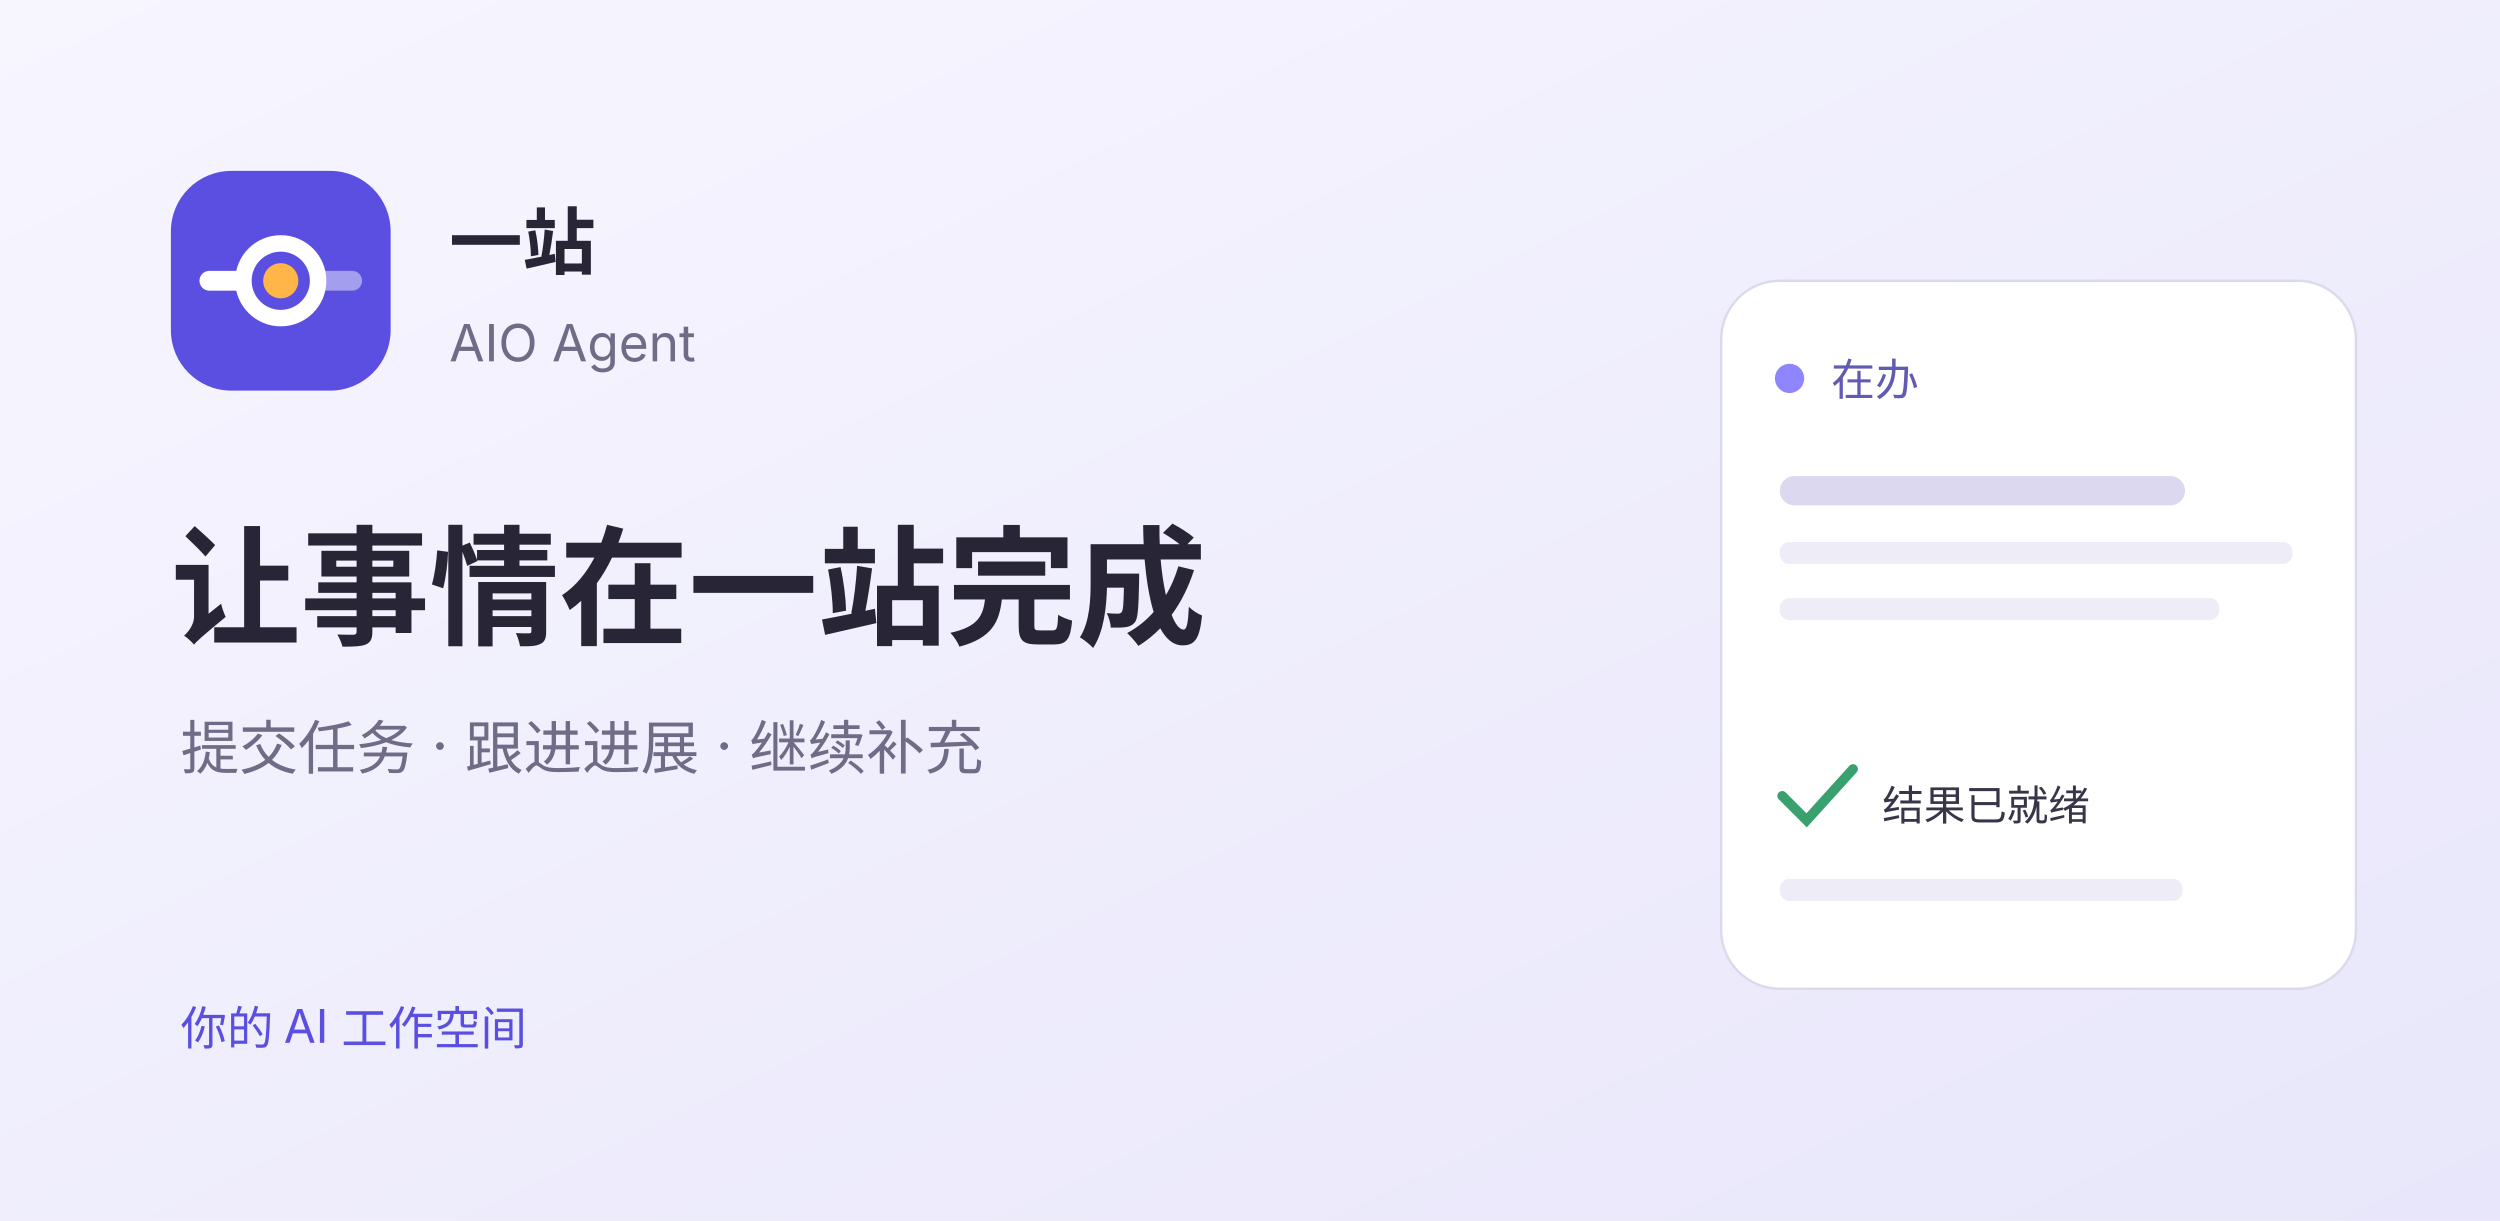
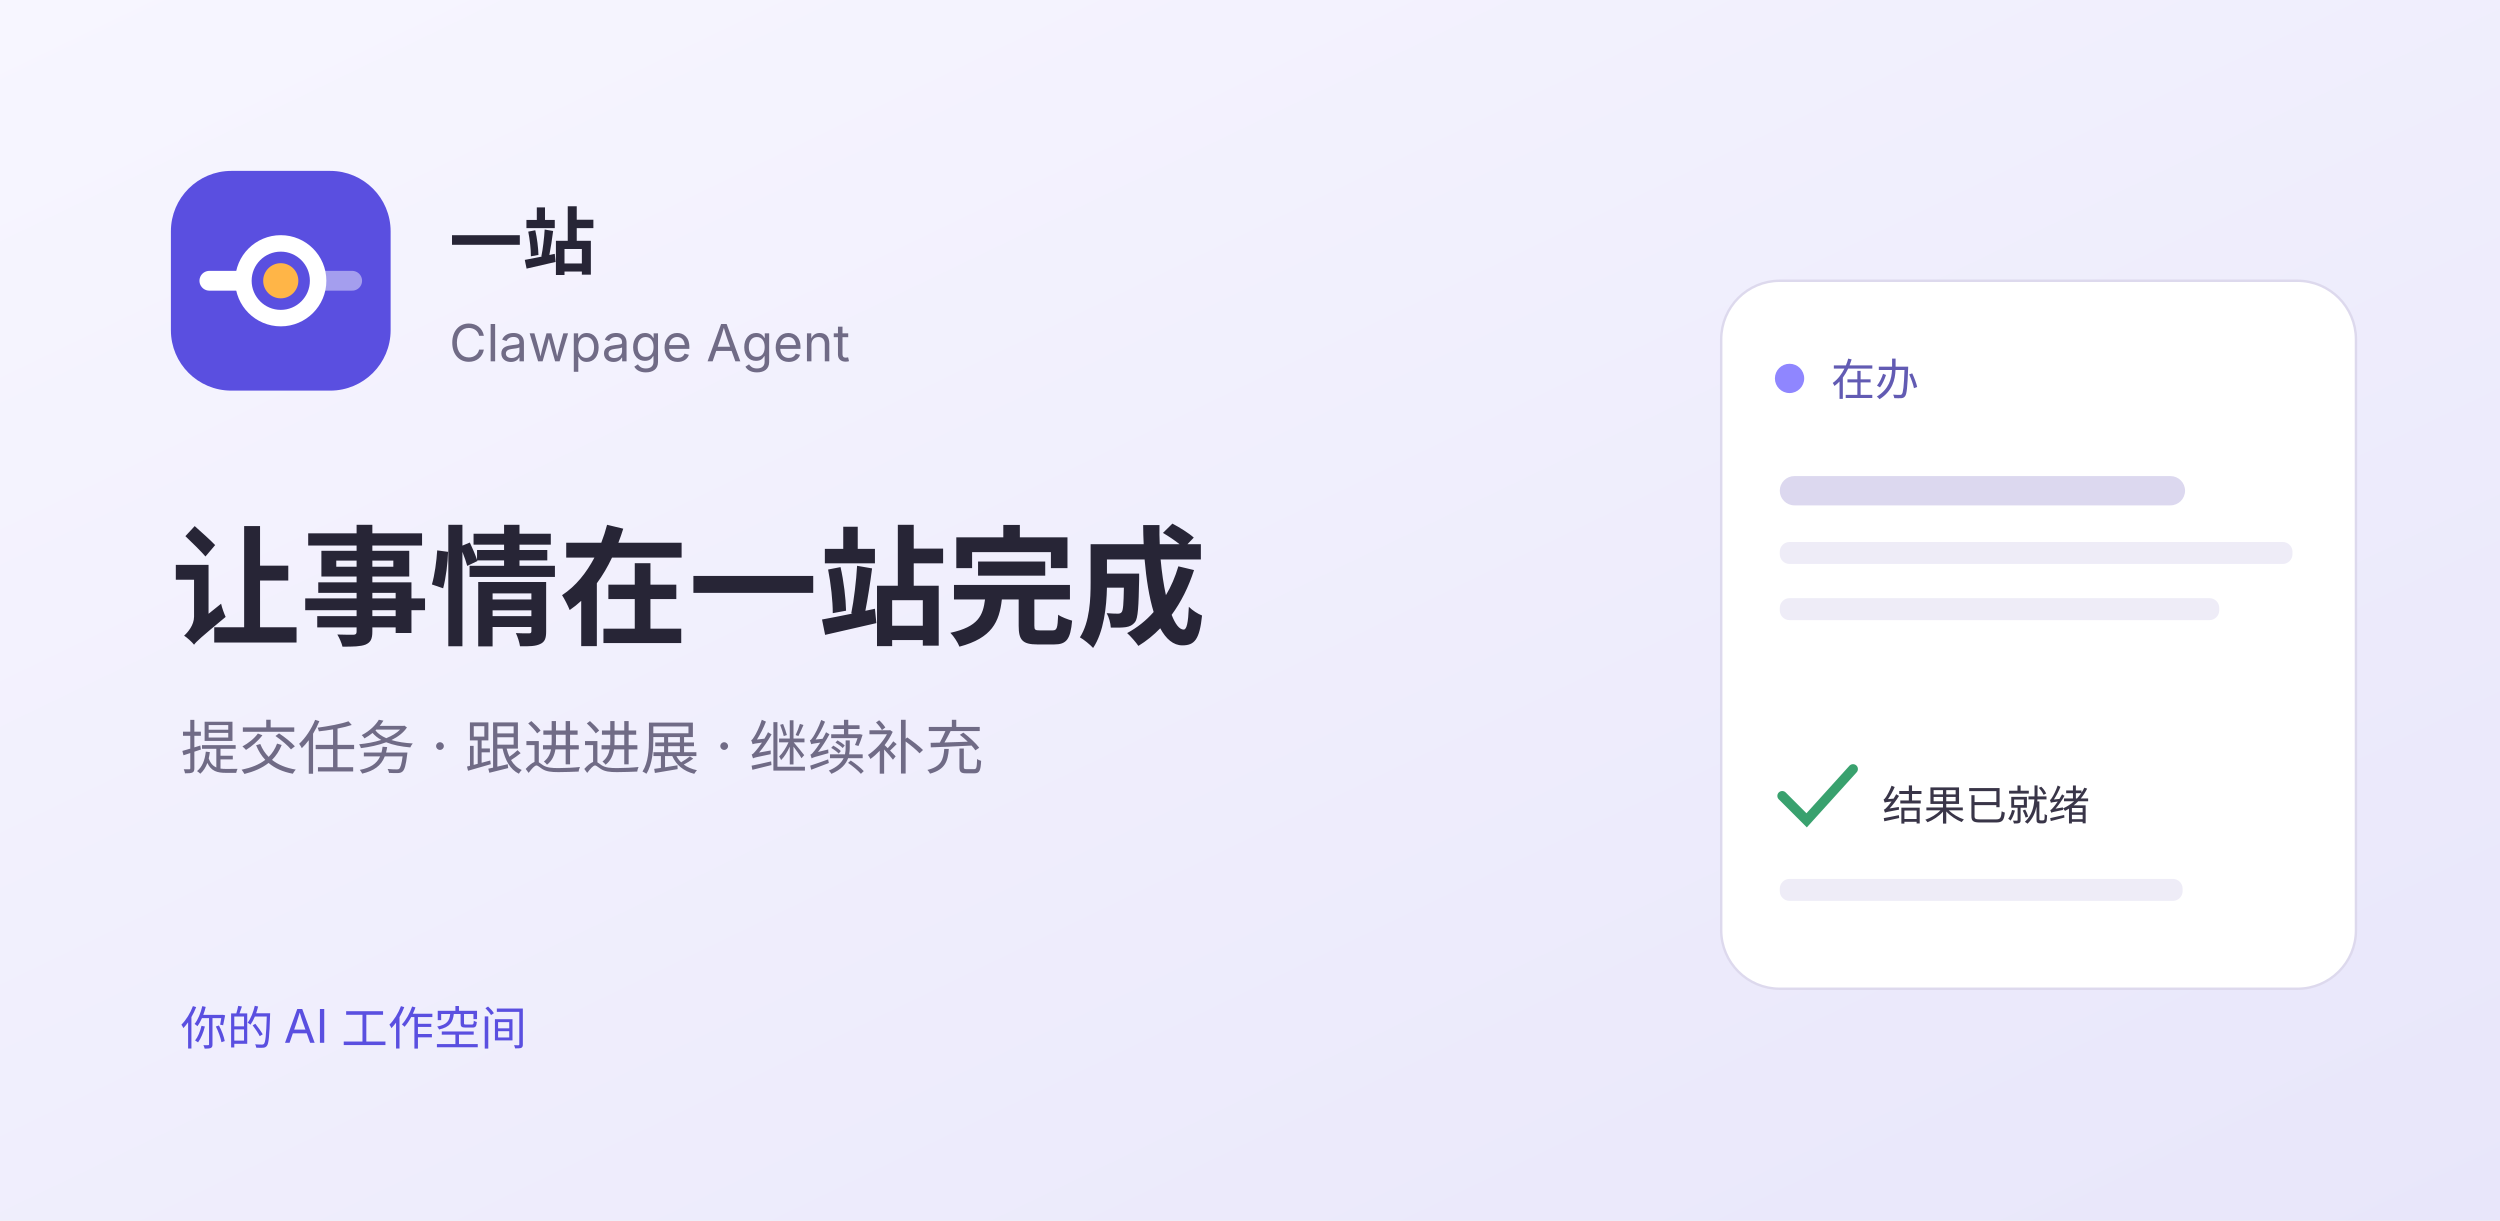
<svg xmlns="http://www.w3.org/2000/svg" width="1024" height="500" viewBox="0 0 1024 500">
  <defs>
    <linearGradient id="bg" x2="1" y2="1">
      <stop stop-color="#f7f6ff" />
      <stop offset="1" stop-color="#e8e6fa" />
    </linearGradient>
  </defs>
  <rect width="1024" height="500" fill="url(#bg)" />
  <svg x="70" y="70" width="90" height="90" viewBox="0 0 40 40">
    <rect width="40" height="40" rx="11" fill="#5a4fe0" />
    <path d="M7 20H20" stroke="#fff" stroke-width="3.6" stroke-linecap="round" />
    <path d="M20 20h13" stroke="#fff" stroke-opacity=".45" stroke-width="3.6" stroke-linecap="round" />
    <circle cx="20" cy="20" r="6.8" fill="#5a4fe0" stroke="#fff" stroke-width="3" />
    <circle cx="20" cy="20" r="3.2" fill="#ffb547" />
  </svg>
  <g font-family="-apple-system, BlinkMacSystemFont, 'PingFang SC', sans-serif">
    <text x="184" y="110" font-size="30" font-weight="700" fill="#272536">一站</text>
-     <text x="184" y="148" font-size="21" fill="#706b86">AIO Agent</text>
+     <text x="184" y="148" font-size="21" fill="#706b86">Clawpage Agent</text>
    <text x="70" y="260" font-size="53" font-weight="700" fill="#272536">让事情在一站完成</text>
    <text x="74" y="315" font-size="24" fill="#706b86">提交任务 · 跟进进展 · 继续补充</text>
    <text x="74" y="428" font-size="19" fill="#5a4fe0">你的 AI 工作空间</text>
  </g>
  <g transform="translate(705 115)">
    <rect width="260" height="290" rx="24" fill="#fff" stroke="#ddd9ed" />
    <circle cx="28" cy="40" r="6" fill="#8f86ff" />
    <text x="45" y="47" fill="#625bb3" font-size="18" font-family="system-ui">在办</text>
    <rect x="24" y="80" width="166" height="12" rx="6" fill="#dcd8ef" />
    <rect x="24" y="107" width="210" height="9" rx="4" fill="#eeecf7" />
    <rect x="24" y="130" width="180" height="9" rx="4" fill="#eeecf7" />
    <path d="M25 211l10 10 19-21" fill="none" stroke="#39a16e" stroke-width="4" stroke-linecap="round" />
    <text x="66" y="221" fill="#393548" font-family="system-ui" font-size="17">结果已就绪</text>
    <rect x="24" y="245" width="165" height="9" rx="4" fill="#eeecf7" />
  </g>
</svg>
